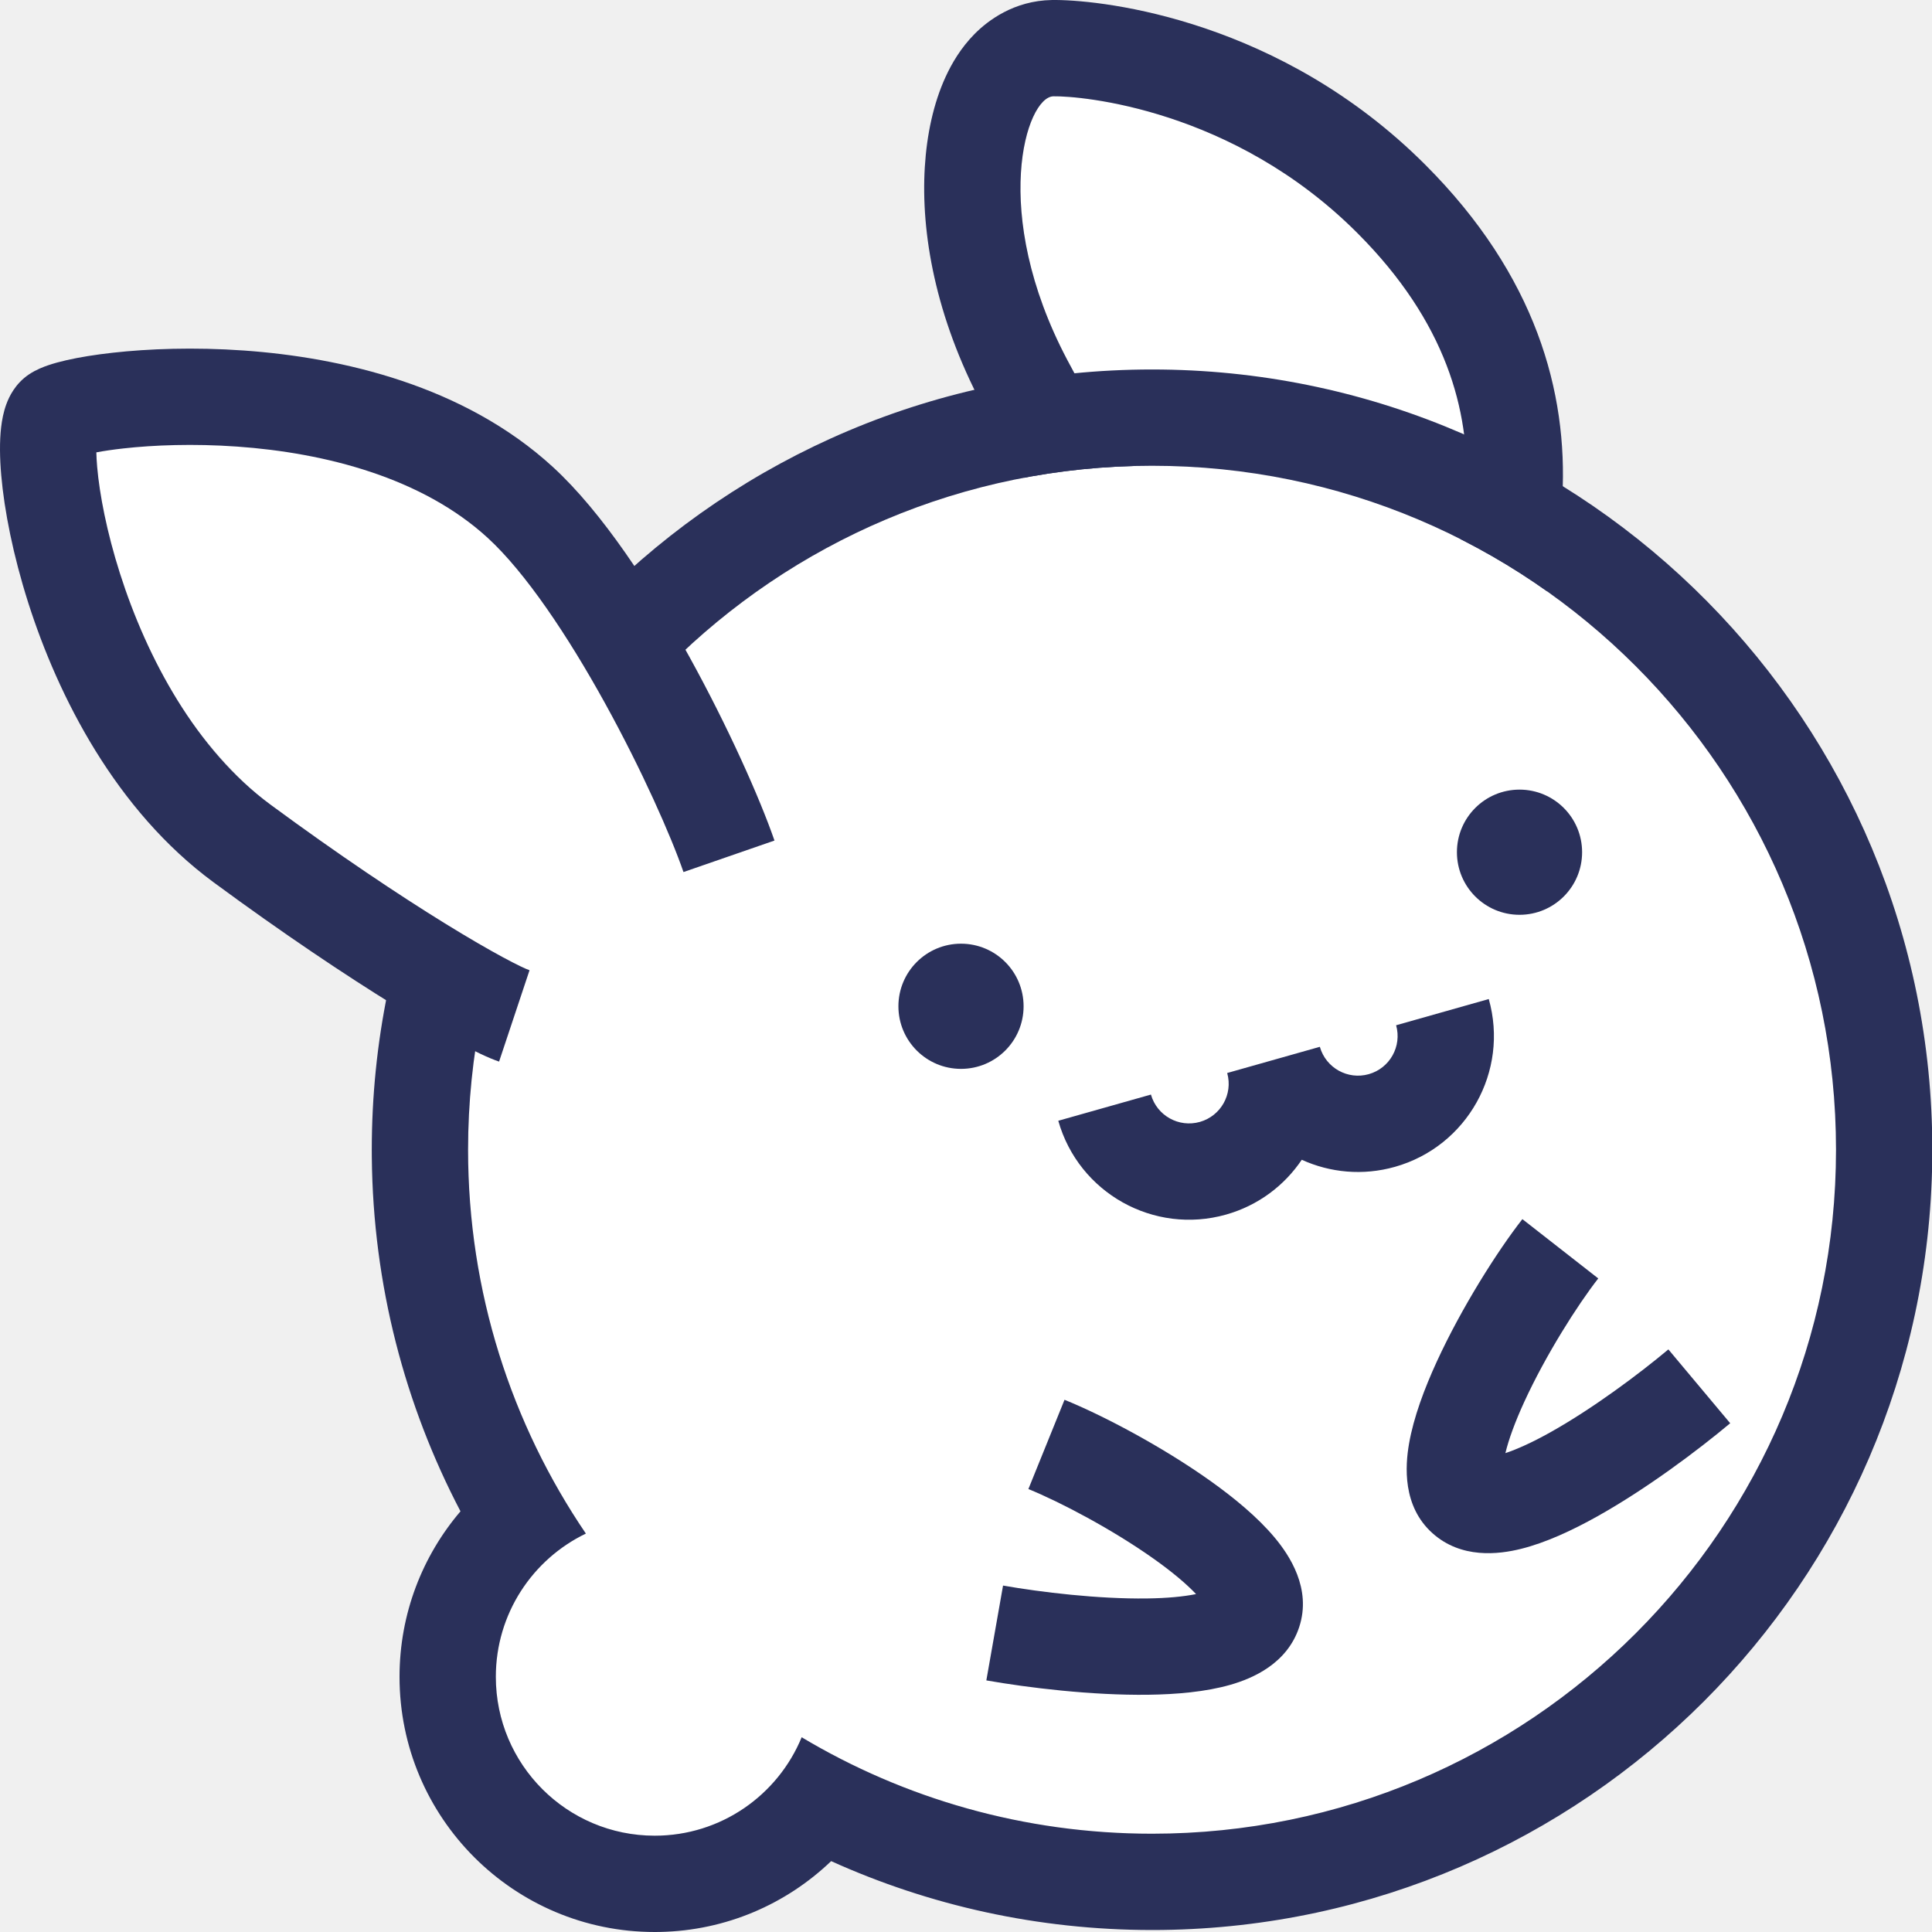
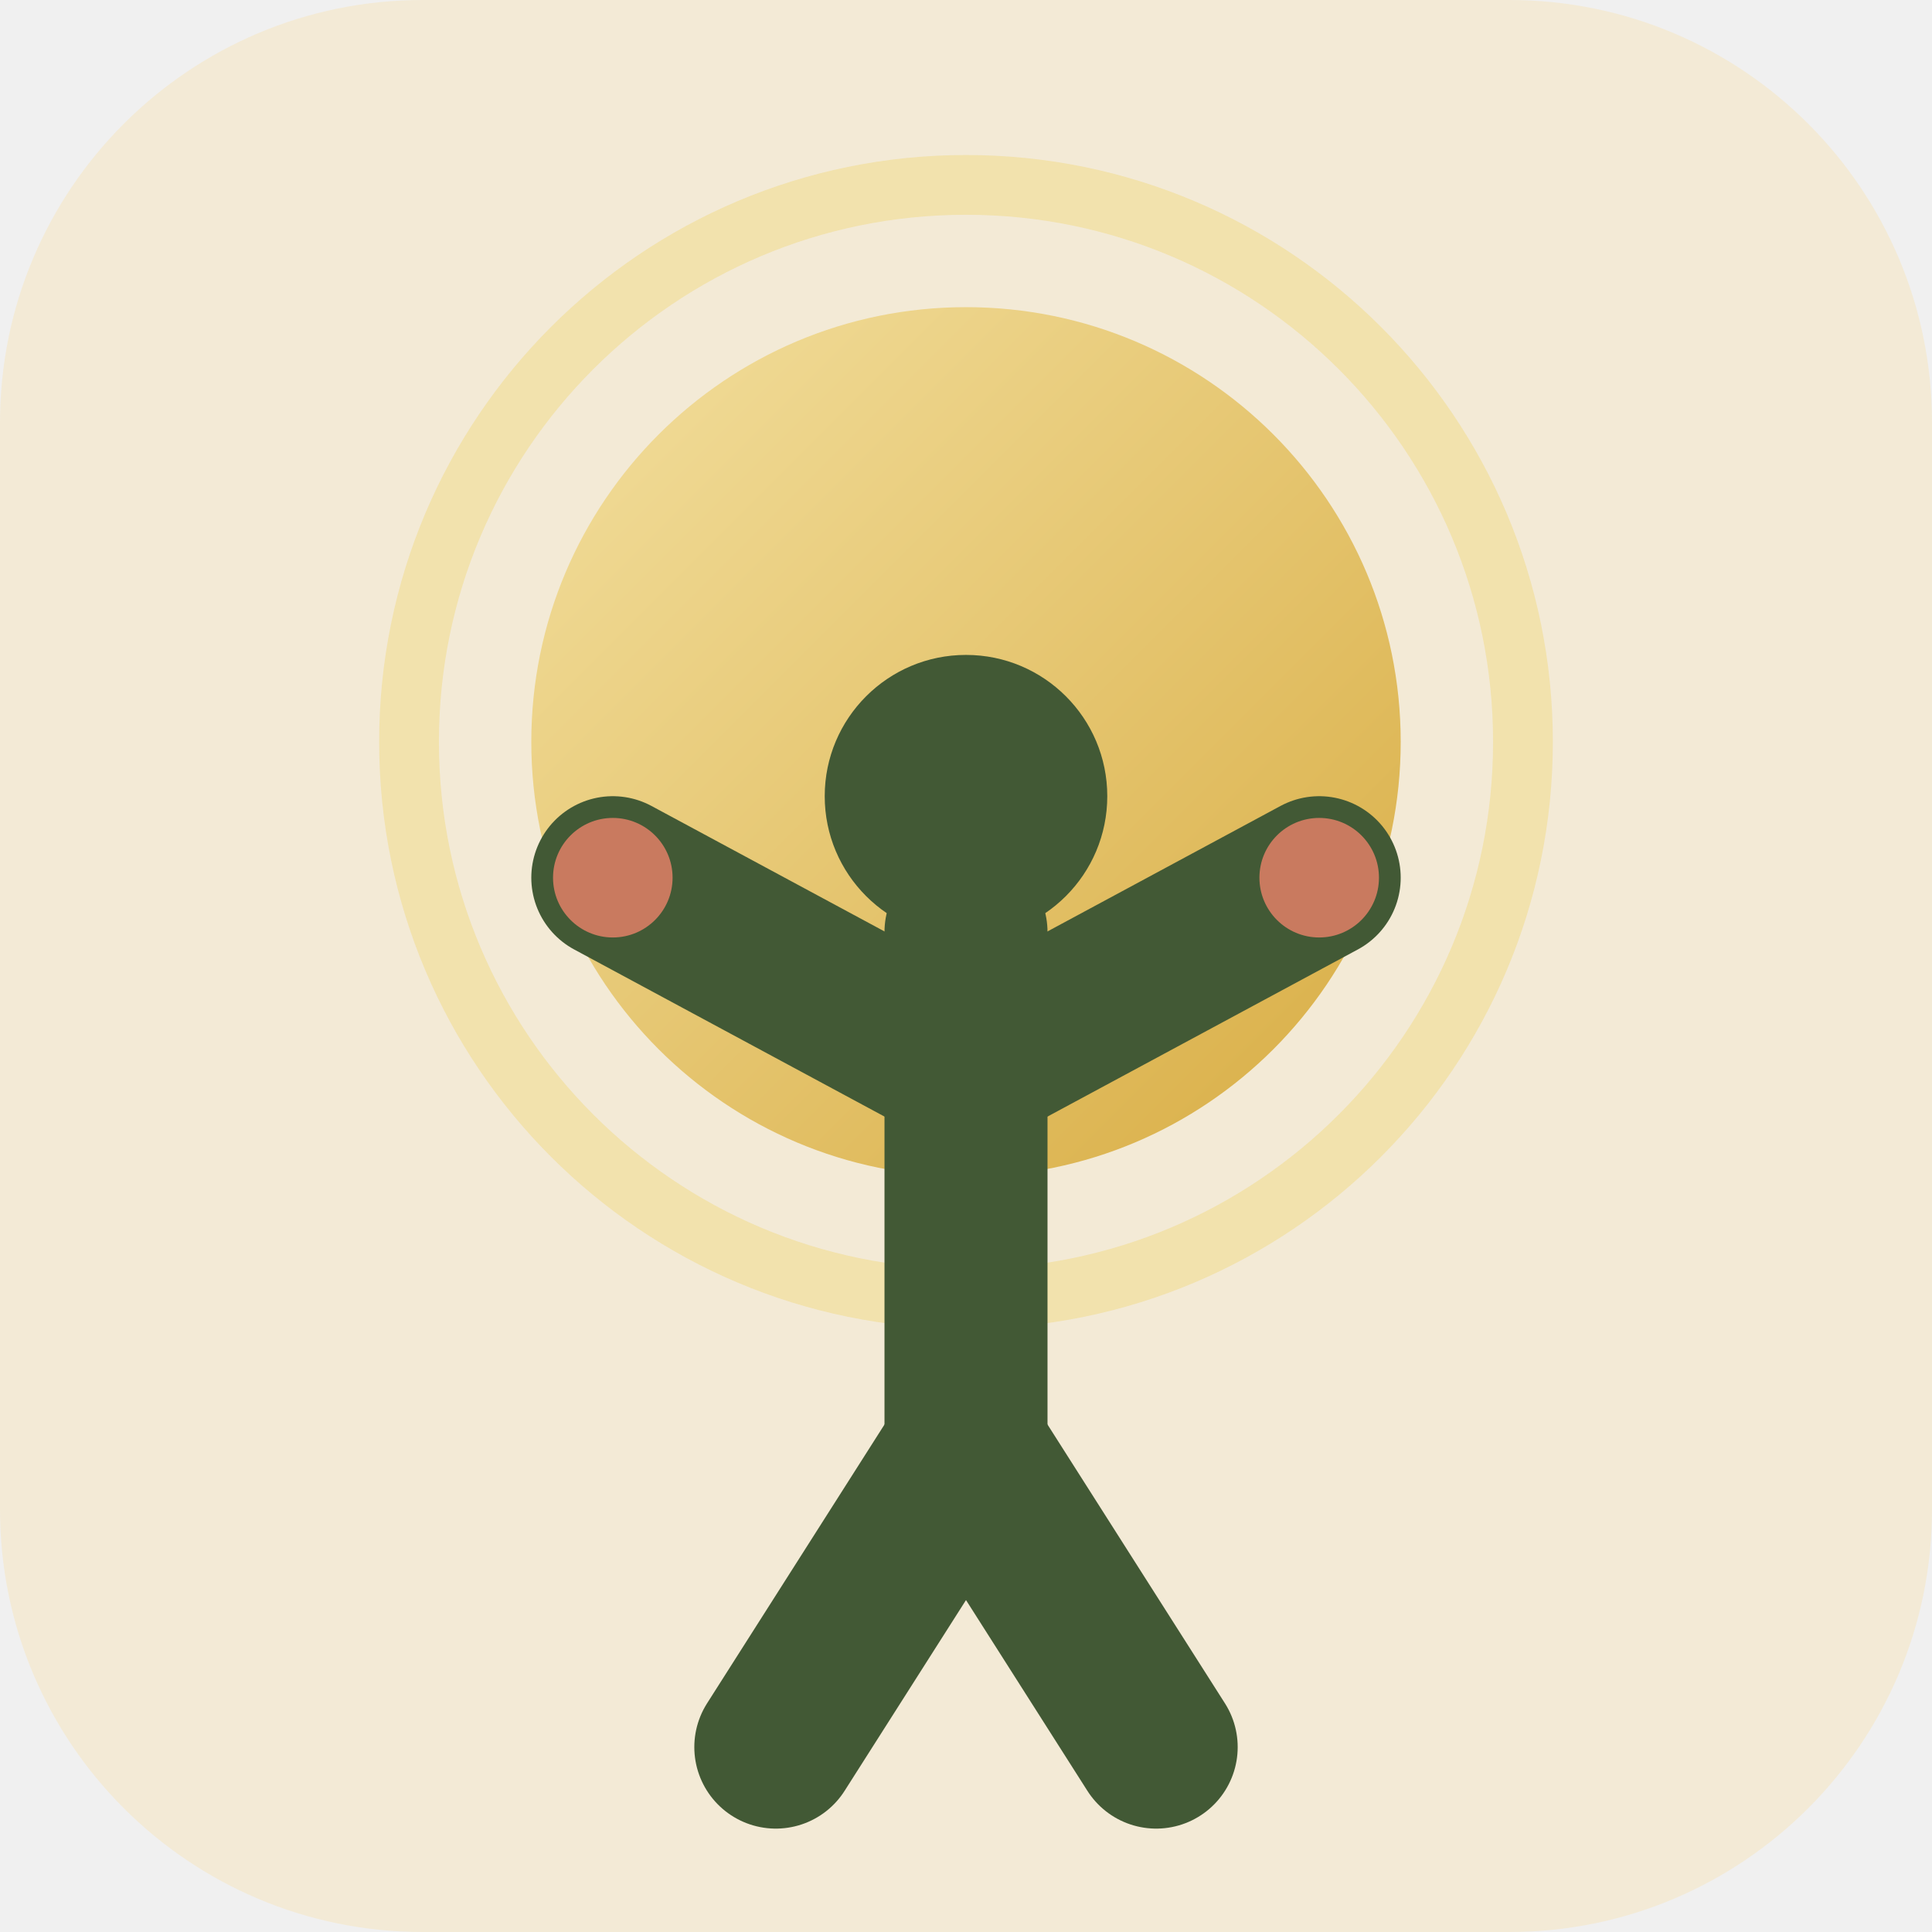
- <svg xmlns="http://www.w3.org/2000/svg" width="200" height="200" viewBox="0 0 200 200" fill="none">
-   <g clip-path="url(#clip0_75_1602)">
-     <path d="M140.497 24.106C159.284 42.893 149.756 61.367 146.625 70.134C143.494 70.134 124.983 64.732 110.482 37.257C102.417 21.975 106.234 10.016 109.052 9.969C111.87 9.922 127.626 11.235 140.497 24.106Z" fill="white" />
-     <path d="M109.344 0C114.515 0.047 132.609 2.119 147.546 17.056C159 28.51 162.304 40.605 161.735 51.402C161.211 61.352 157.212 70.129 156.013 73.487L153.65 80.102H146.625C144.007 80.102 140.901 79.249 138.077 78.15C134.925 76.922 131.16 75.009 127.098 72.164C118.926 66.44 109.63 56.999 101.666 41.91C96.832 32.75 95.32 24.13 95.736 17.295C95.939 13.95 96.627 10.7 97.895 7.941C98.517 6.586 99.46 4.957 100.895 3.509C102.247 2.146 104.946 0.068 108.884 0.002L109.344 0ZM109.052 9.969C106.234 10.016 102.417 21.975 110.482 37.256C124.53 63.873 142.342 69.775 146.288 70.117L146.625 70.134C149.708 61.504 158.988 43.468 141.357 24.986L140.497 24.105C127.626 11.234 111.87 9.921 109.052 9.969Z" fill="#2A305A" />
-     <path d="M119.26 48.217C158.364 48.217 190.064 79.917 190.064 119.021C190.064 158.126 158.364 189.826 119.26 189.826C106.003 189.826 93.598 186.181 82.99 179.841C80.527 185.821 74.644 190.031 67.776 190.031C58.692 190.031 51.328 182.667 51.328 173.583C51.328 167.053 55.133 161.411 60.648 158.755C52.953 147.426 48.455 133.749 48.455 119.021C48.455 79.917 80.155 48.217 119.26 48.217Z" fill="white" />
-     <path d="M190.064 119.021C190.064 79.917 158.364 48.217 119.259 48.217C80.155 48.217 48.455 79.917 48.455 119.021C48.455 133.749 52.953 147.426 60.648 158.755C55.133 161.411 51.328 167.053 51.328 173.583C51.328 182.667 58.692 190.031 67.776 190.031C74.644 190.031 80.527 185.821 82.989 179.841C93.598 186.181 106.003 189.826 119.259 189.826C158.364 189.826 190.064 158.125 190.064 119.021ZM200.026 120.065C199.471 163.846 164.084 199.233 120.303 199.788L119.259 199.794C107.43 199.794 96.18 197.243 86.04 192.663C81.417 197.092 75.183 199.863 68.293 199.995L67.776 200C53.186 200 41.359 188.173 41.359 173.583C41.359 167.039 43.739 161.059 47.67 156.451C41.92 145.474 38.616 133.012 38.49 119.807L38.486 119.021C38.486 74.411 74.65 38.248 119.259 38.248L120.303 38.255C164.432 38.814 200.033 74.76 200.033 119.021L200.026 120.065Z" fill="#2A305A" />
-     <path d="M48.993 53.226C58.011 61.492 67.78 81.719 70.598 89.861L59.326 103.951C56.508 103.011 45.423 96.624 31.145 86.103C13.297 72.952 2.964 44.772 5.782 42.893C8.6 41.014 33.023 38.588 48.993 53.226Z" fill="white" />
-     <path d="M11.685 36.513C15.361 36.104 20.088 35.92 25.239 36.285C35.383 37.002 48.033 39.908 57.226 48.334C62.365 53.045 67.381 60.772 71.35 67.965C75.371 75.253 78.649 82.609 80.173 87.013L70.754 90.274C69.46 86.537 66.445 79.708 62.622 72.781C58.748 65.758 54.37 59.239 50.491 55.683C43.715 49.472 33.735 46.88 24.537 46.229C20.017 45.909 15.895 46.074 12.787 46.42C11.687 46.542 10.742 46.684 9.973 46.828C9.983 47.261 10.009 47.767 10.06 48.345C10.305 51.157 11.046 55.055 12.42 59.365C15.202 68.096 20.284 77.608 28.017 83.306C35.053 88.49 41.281 92.641 46.066 95.594C51.056 98.674 54.047 100.182 54.817 100.438L51.665 109.895C49.616 109.212 45.656 107.056 40.83 104.077C35.799 100.972 29.346 96.668 22.104 91.332C11.989 83.879 6.022 72.117 2.922 62.393C1.355 57.475 0.446 52.849 0.129 49.21C-0.027 47.412 -0.054 45.69 0.119 44.22C0.204 43.494 0.357 42.649 0.664 41.823C0.927 41.112 1.554 39.721 3.017 38.746C3.741 38.263 4.512 37.973 5.012 37.803C5.593 37.607 6.234 37.435 6.895 37.284C8.222 36.982 9.851 36.716 11.685 36.513Z" fill="#2A305A" />
-     <path d="M119.145 113.309C119.762 115.489 122.029 116.757 124.209 116.14C126.38 115.526 127.645 113.275 127.045 111.103C127.043 111.094 127.041 111.086 127.039 111.078L127.039 111.078L127.039 111.077L136.632 108.365C136.634 108.372 136.635 108.381 136.637 108.388C137.263 110.554 139.522 111.811 141.695 111.197C143.874 110.581 145.141 108.314 144.525 106.134L154.117 103.421C156.232 110.899 151.884 118.675 144.407 120.79C141.074 121.732 137.682 121.39 134.758 120.059C132.964 122.723 130.254 124.79 126.921 125.733C119.444 127.847 111.667 123.499 109.553 116.021L119.145 113.309Z" fill="#2A305A" />
-     <path d="M163.779 88.221C163.779 91.799 160.878 94.7 157.3 94.7C153.721 94.7 150.82 91.799 150.82 88.221C150.82 84.642 153.721 81.741 157.3 81.741C160.878 81.741 163.779 84.642 163.779 88.221Z" fill="#2A305A" />
-     <path d="M105.962 104.17C105.962 107.749 103.061 110.649 99.483 110.649C95.904 110.649 93.003 107.749 93.003 104.17C93.003 100.591 95.904 97.69 99.483 97.69C103.061 97.69 105.962 100.591 105.962 104.17Z" fill="#2A305A" />
-     <path d="M110.199 144.906C114.126 146.496 120.253 149.719 125.252 153.271C127.733 155.034 130.194 157.059 131.966 159.185C133.459 160.977 135.807 164.445 134.492 168.436C133.243 172.231 129.662 173.751 127.381 174.406C124.807 175.146 121.77 175.401 118.868 175.44C112.996 175.517 106.396 174.709 102.106 173.954L103.835 164.137C107.76 164.827 113.698 165.539 118.737 165.472C120.814 165.445 122.533 165.281 123.815 165.018C122.817 163.962 121.34 162.721 119.477 161.397C115.119 158.299 109.674 155.449 106.458 154.147L110.199 144.906Z" fill="#2A305A" />
-     <path d="M157.596 126.204C154.987 129.542 151.287 135.393 148.729 140.967C147.46 143.733 146.338 146.717 145.864 149.443C145.465 151.741 145.162 155.918 148.293 158.72C151.27 161.384 155.132 160.913 157.435 160.342C160.035 159.698 162.794 158.403 165.328 156.988C170.455 154.124 175.769 150.129 179.11 147.333L172.71 139.69C169.654 142.248 164.865 145.828 160.466 148.286C158.652 149.299 157.081 150.015 155.838 150.427C156.176 149.015 156.836 147.202 157.789 145.125C160.02 140.264 163.314 135.077 165.451 132.343L157.596 126.204Z" fill="#2A305A" />
+ <svg xmlns="http://www.w3.org/2000/svg" width="64" height="64" viewBox="0 0 64 64" role="img" aria-label="Dalia McMillan">
+   <defs>
+     <linearGradient id="favSun" x1="0" y1="0" x2="1" y2="1">
+       <stop offset="0" stop-color="#f3e0a0" />
+       <stop offset="1" stop-color="#d8ac42" />
+     </linearGradient>
+   </defs>
+   <rect width="64" height="64" rx="14" fill="#f3ead6" />
+   <g transform="translate(32 32) scale(0.9) translate(-40 -34.25)">
+     <circle cx="40" cy="26" r="20.5" fill="none" stroke="#f2dd97" stroke-opacity="0.65" stroke-width="2.2" />
+     <circle cx="40" cy="26" r="16" fill="url(#favSun)" />
+     <g stroke="#425935" stroke-width="6" stroke-linecap="round" fill="none">
+       <line x1="40" y1="33" x2="40" y2="52" />
+       <path d="M40 38 L27 31" />
+       <path d="M40 38 L53 31" />
+       <path d="M40 52 L33 63" />
+       <path d="M40 52 L47 63" />
+     </g>
+     <circle cx="40" cy="28" r="5.2" fill="#425935" />
+     <circle cx="27" cy="31" r="2.2" fill="#c97a5f" />
+     <circle cx="53" cy="31" r="2.2" fill="#c97a5f" />
  </g>
-   <defs>
-     <clipPath id="clip0_75_1602">
-       <rect width="200" height="200" fill="white" />
-     </clipPath>
-   </defs>
</svg>
